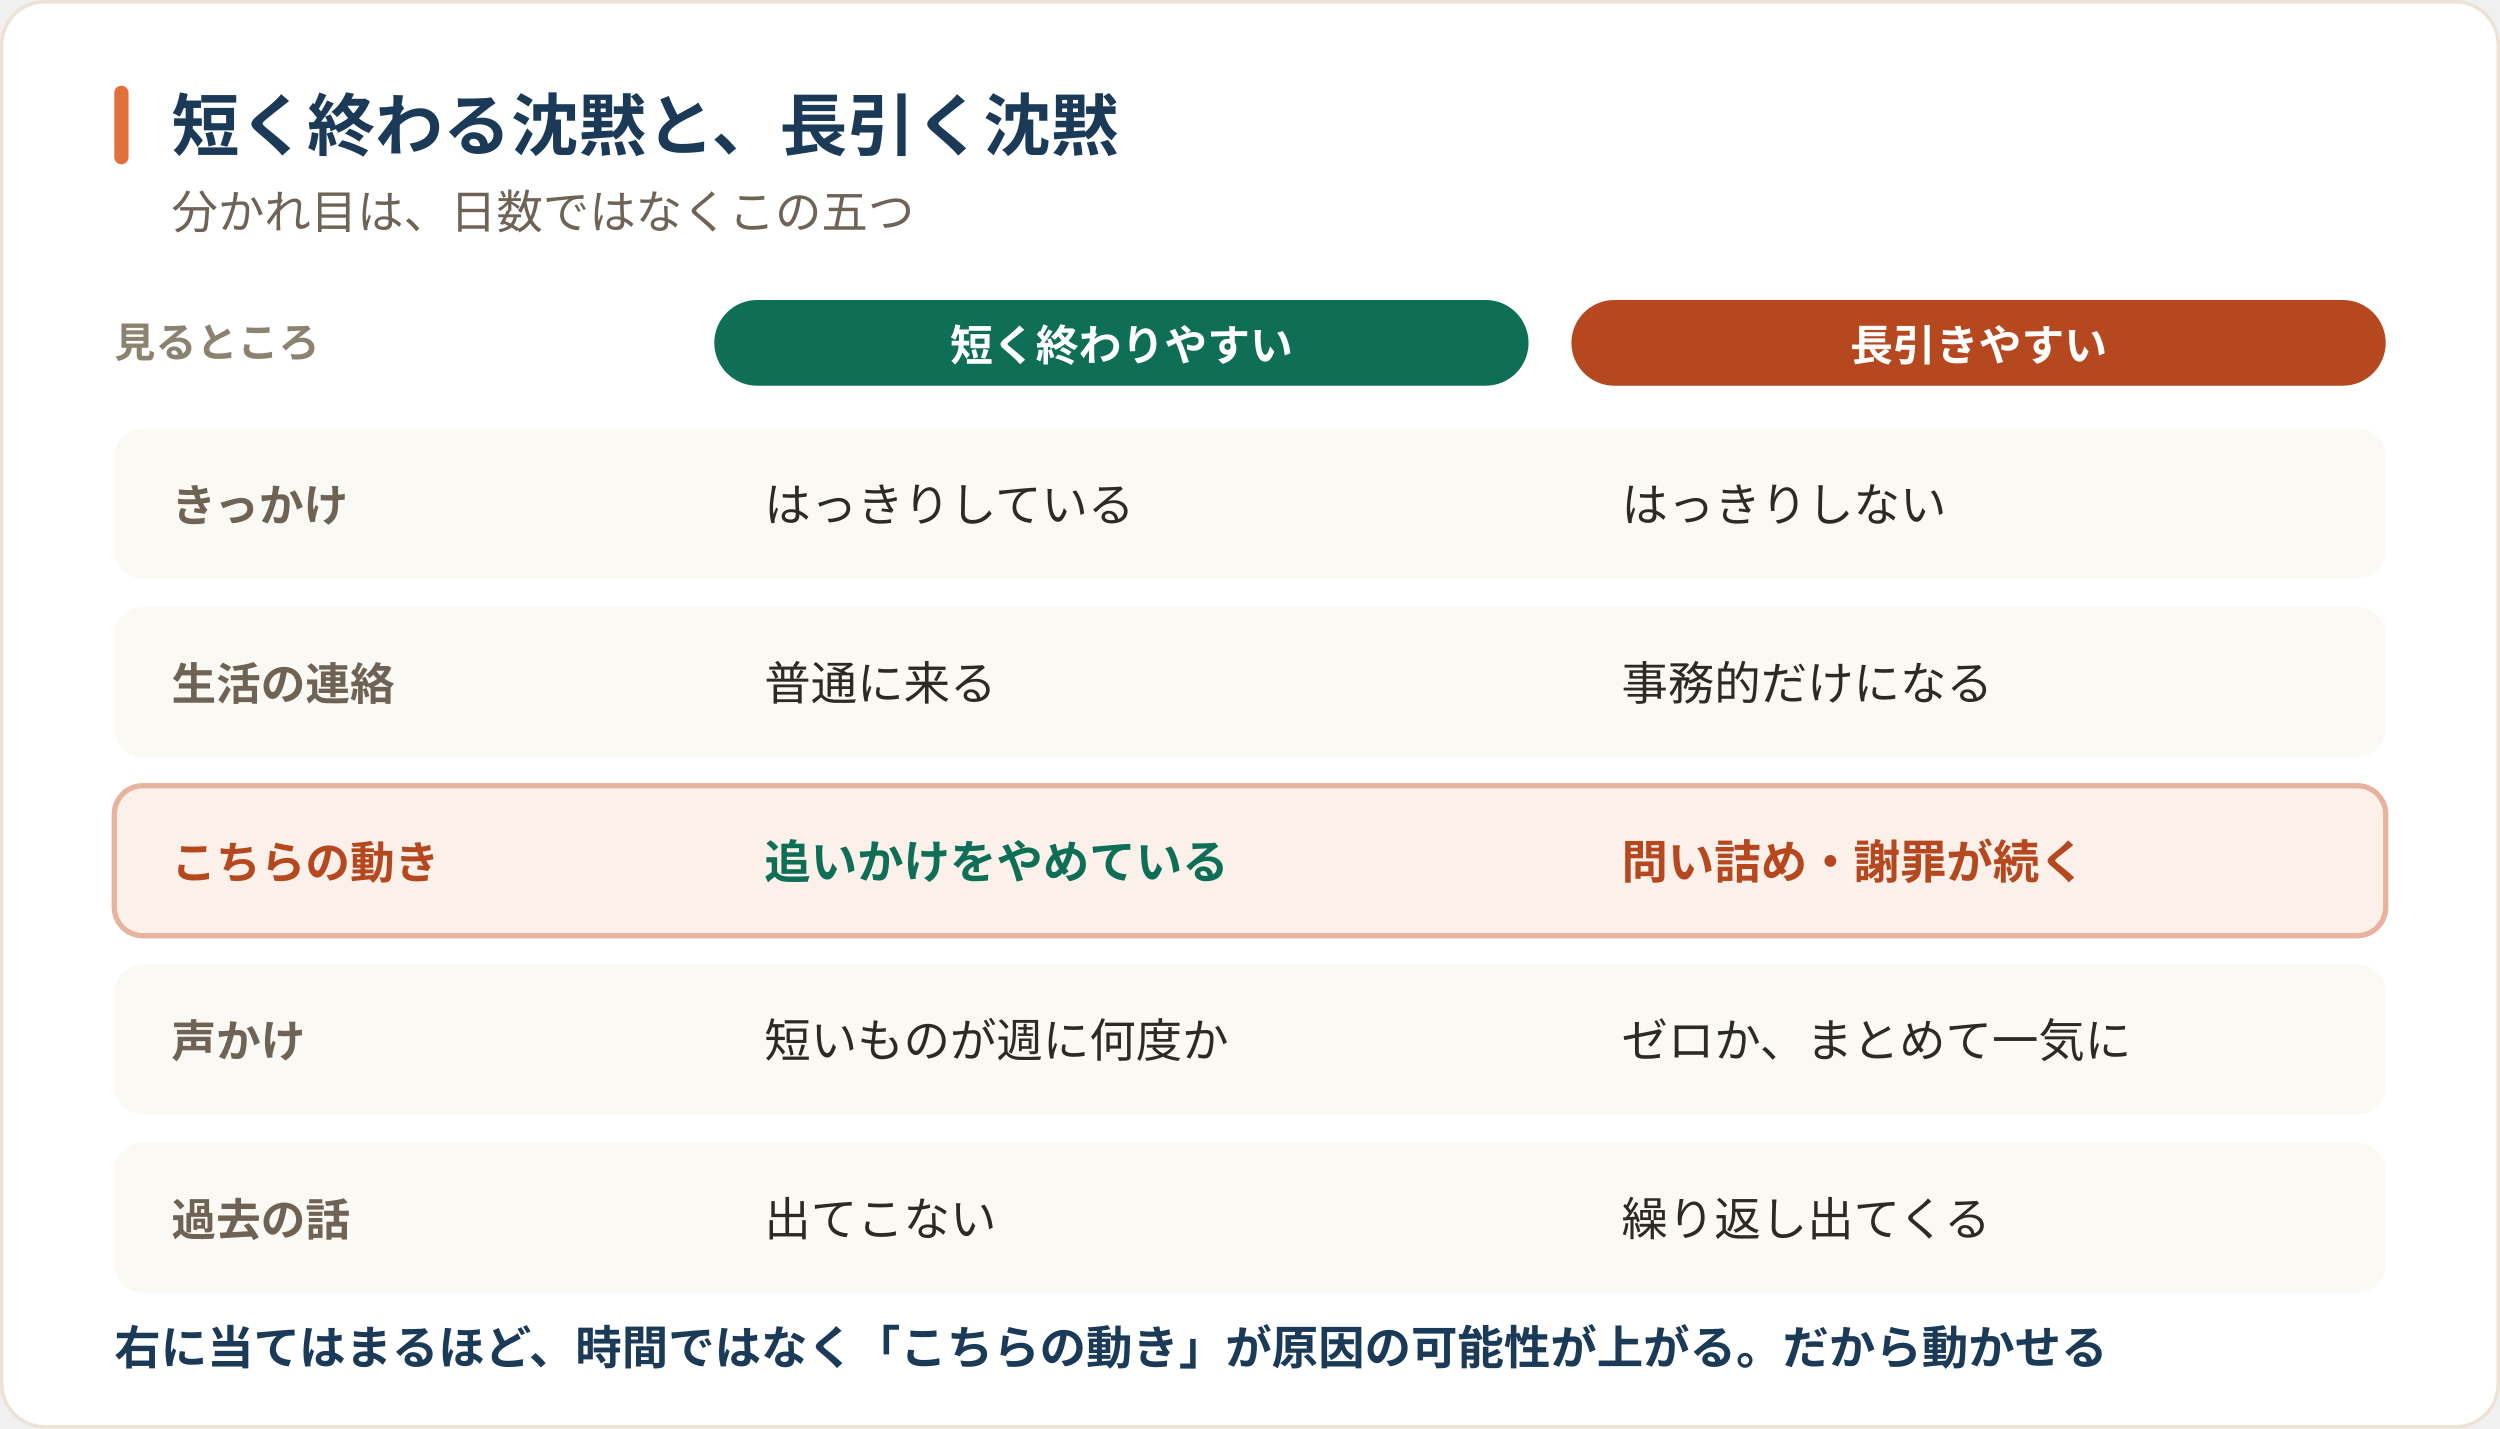
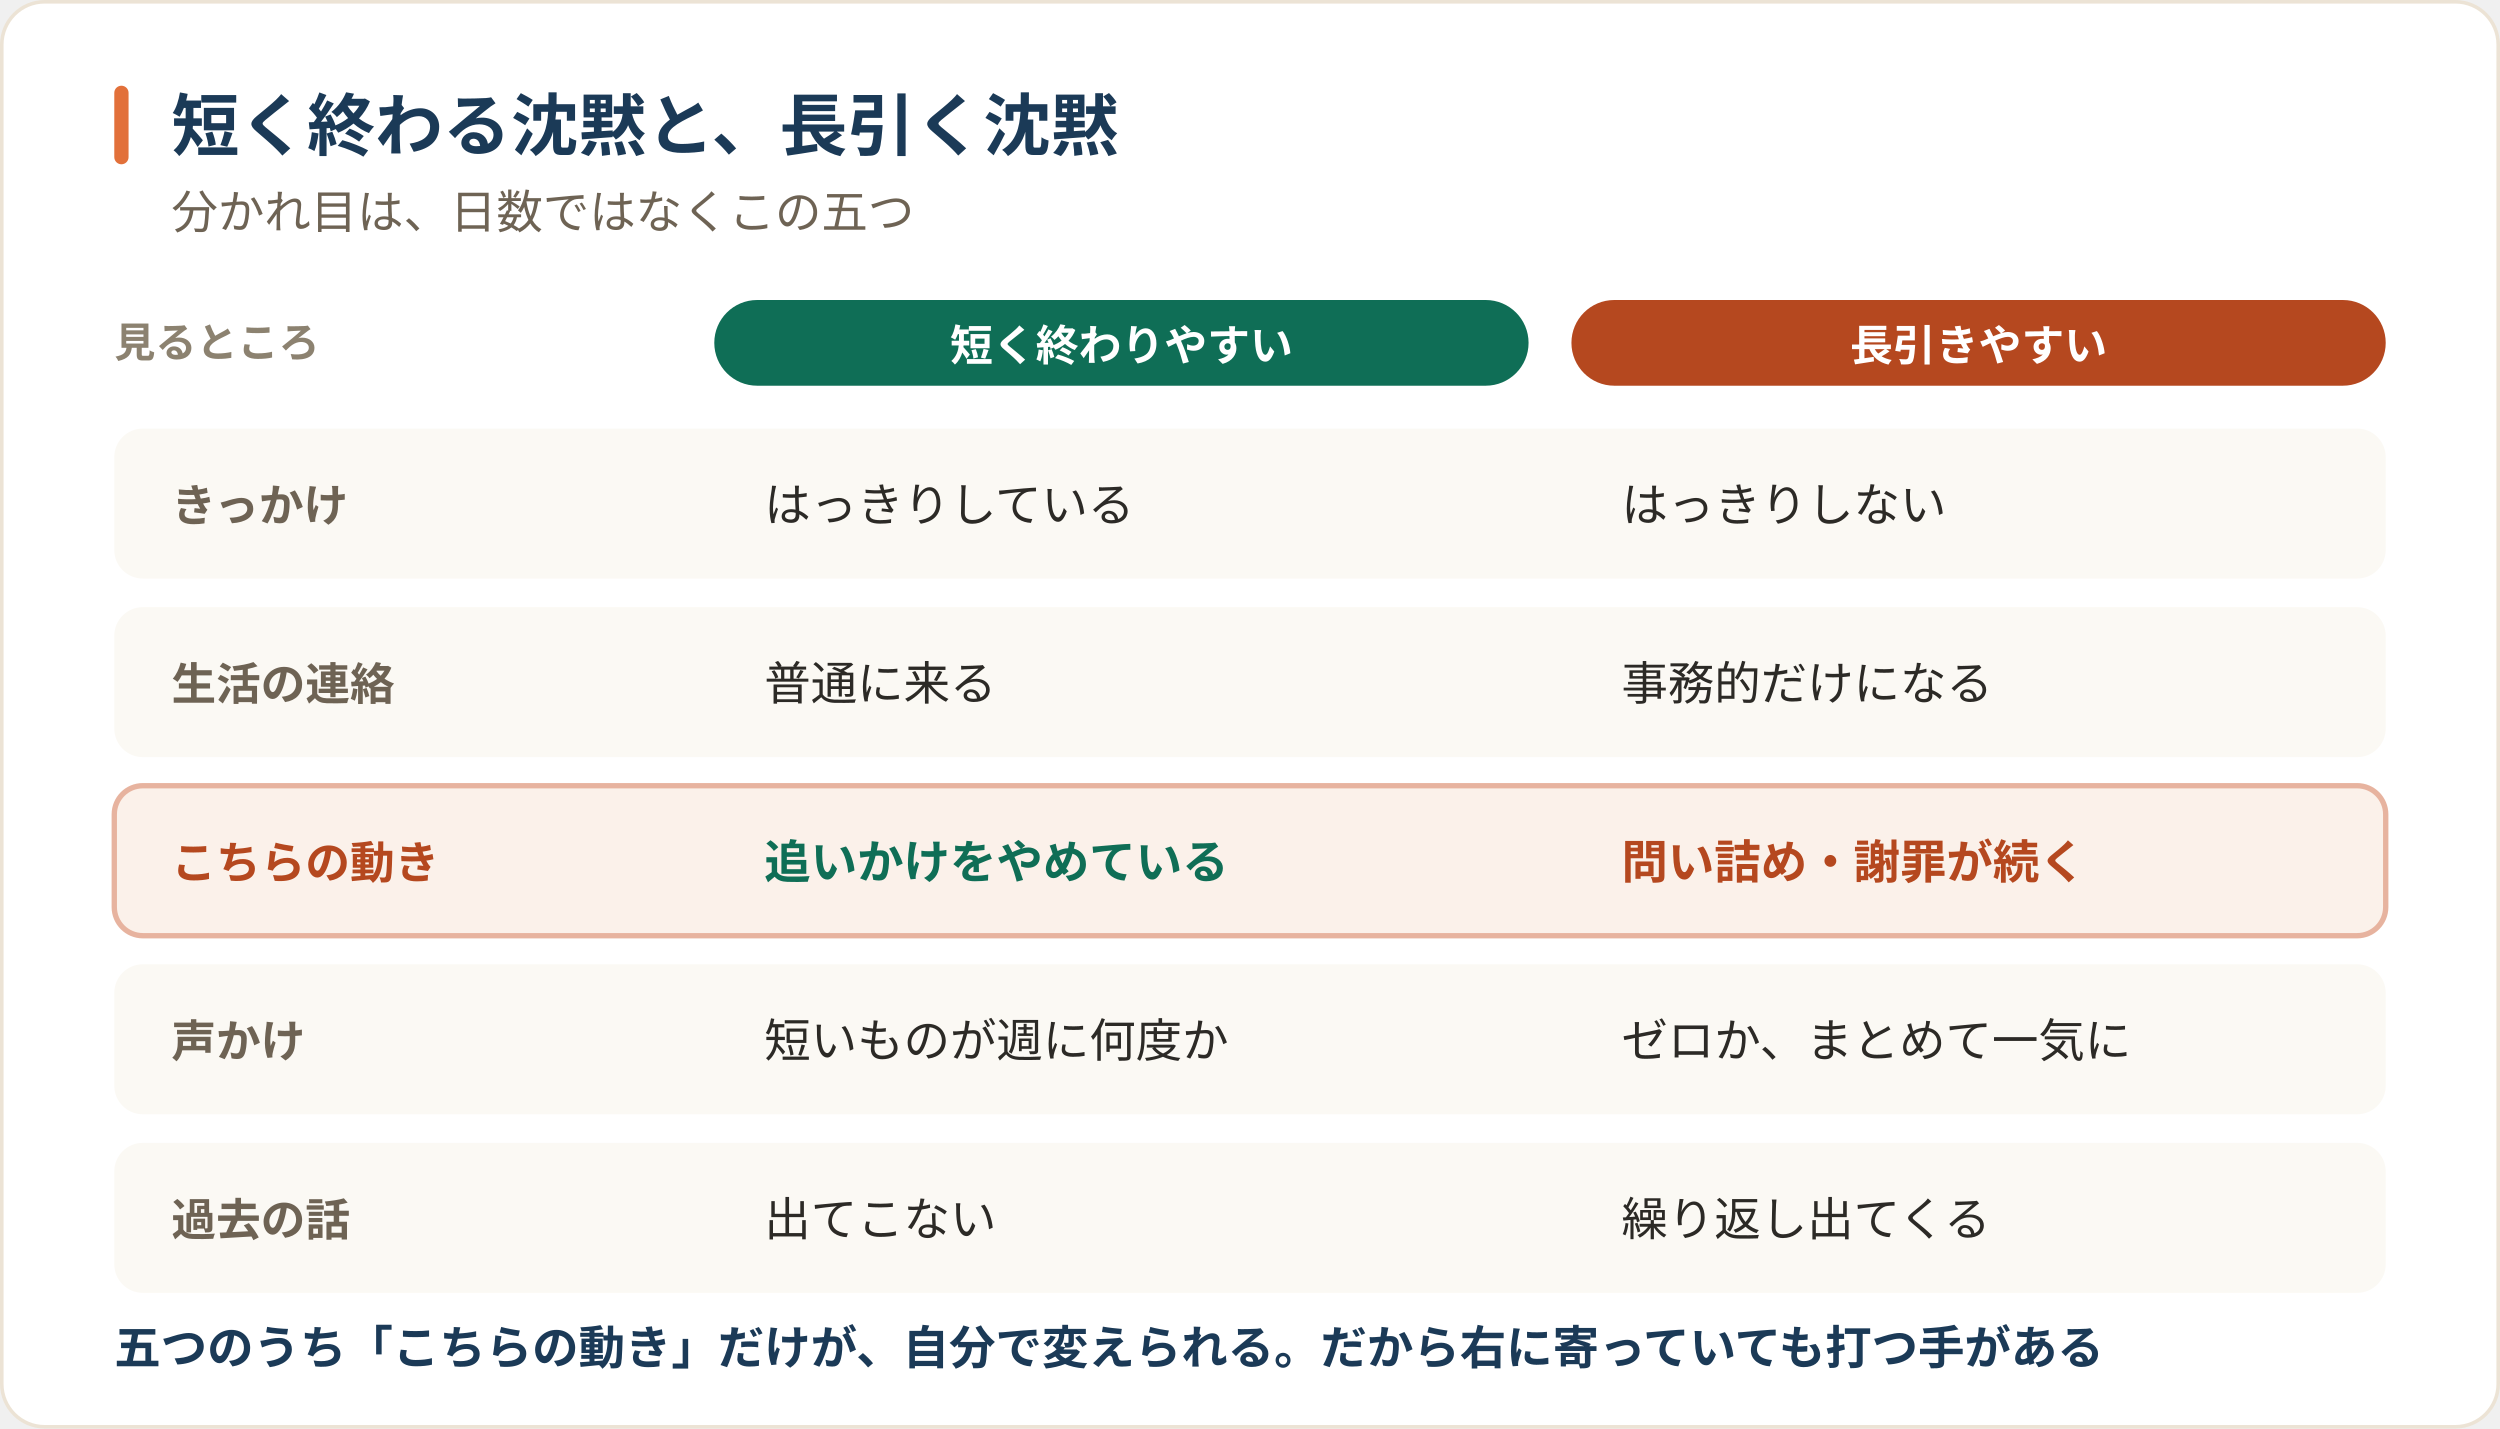
<svg xmlns="http://www.w3.org/2000/svg" viewBox="0 0 700 400" role="img" aria-labelledby="to do" font-family="'Zen Kaku Gothic New','Noto Sans JP','Hiragino Kaku Gothic ProN',sans-serif">
  <rect x="0.5" y="0.5" width="699" height="399" rx="12" fill="#FFFFFF" stroke="#ECE3D5" />
  <rect x="32" y="24" width="4" height="22" rx="2" fill="#E2703A" />
  <text x="48" y="42" font-size="19" font-weight="800" fill="#1B3A57">短く終わる沈黙と、長引く沈黙</text>
  <text x="48" y="64" font-size="13" fill="#6E6354">分かれ目は、日数ではなくこの五つ</text>
  <text x="32" y="100" font-size="11.5" font-weight="700" fill="#8C8270">見るところ</text>
  <rect x="200" y="84" width="228" height="24" rx="12" fill="#0F6E56" />
  <text x="314" y="101" font-size="12" font-weight="800" fill="#FFFFFF" text-anchor="middle">短く終わりやすい</text>
  <rect x="440" y="84" width="228" height="24" rx="12" fill="#B5481F" />
  <text x="554" y="101" font-size="12" font-weight="800" fill="#FFFFFF" text-anchor="middle">長引きやすい</text>
  <g font-size="13" fill="#2C2A26">
    <rect x="32" y="120" width="636" height="42" rx="8" fill="#FBF9F4" />
    <text x="48" y="146" font-size="12.5" font-weight="700" fill="#6E6354">きっかけ</text>
    <text x="214" y="146">はっきりしている</text>
    <text x="454" y="146">はっきりしない</text>
    <rect x="32" y="170" width="636" height="42" rx="8" fill="#FBF9F4" />
    <text x="48" y="196" font-size="12.5" font-weight="700" fill="#6E6354">生活の連絡</text>
    <text x="214" y="196">普通に来る</text>
    <text x="454" y="196">事務的だけになる</text>
    <rect x="32" y="220" width="636" height="42" rx="8" fill="#FBF1EA" stroke="#E7B39F" stroke-width="1.5" />
    <text x="48" y="246" font-size="12.5" font-weight="700" fill="#B5481F">こちらの動き</text>
    <text x="214" y="246" font-weight="700" fill="#0F6E56">追いかけをやめている</text>
    <text x="454" y="246" font-weight="700" fill="#B5481F">問い詰め・謝罪が続く</text>
    <rect x="32" y="270" width="636" height="42" rx="8" fill="#FBF9F4" />
    <text x="48" y="296" font-size="12.5" font-weight="700" fill="#6E6354">声かけ</text>
    <text x="214" y="296">短いものが週に何度か</text>
    <text x="454" y="296">ゼロか、まとめて一気に</text>
    <rect x="32" y="320" width="636" height="42" rx="8" fill="#FBF9F4" />
    <text x="48" y="346" font-size="12.5" font-weight="700" fill="#6E6354">過去の話</text>
    <text x="214" y="346">出てこない</text>
    <text x="454" y="346">繰り返し出てくる</text>
  </g>
-   <text x="32" y="382" font-size="13" font-weight="700" fill="#1B3A57">右に当てはまるほど、時間ではなく「こちらの動き」が原因の可能性が上がる。だから動かせる</text>
+   <text x="32" y="382" font-size="13" font-weight="700" fill="#1B3A57">五つのうち「こちらの動き」だけが、自分で変えられる。だから右に寄っていても打つ手がある</text>
</svg>
